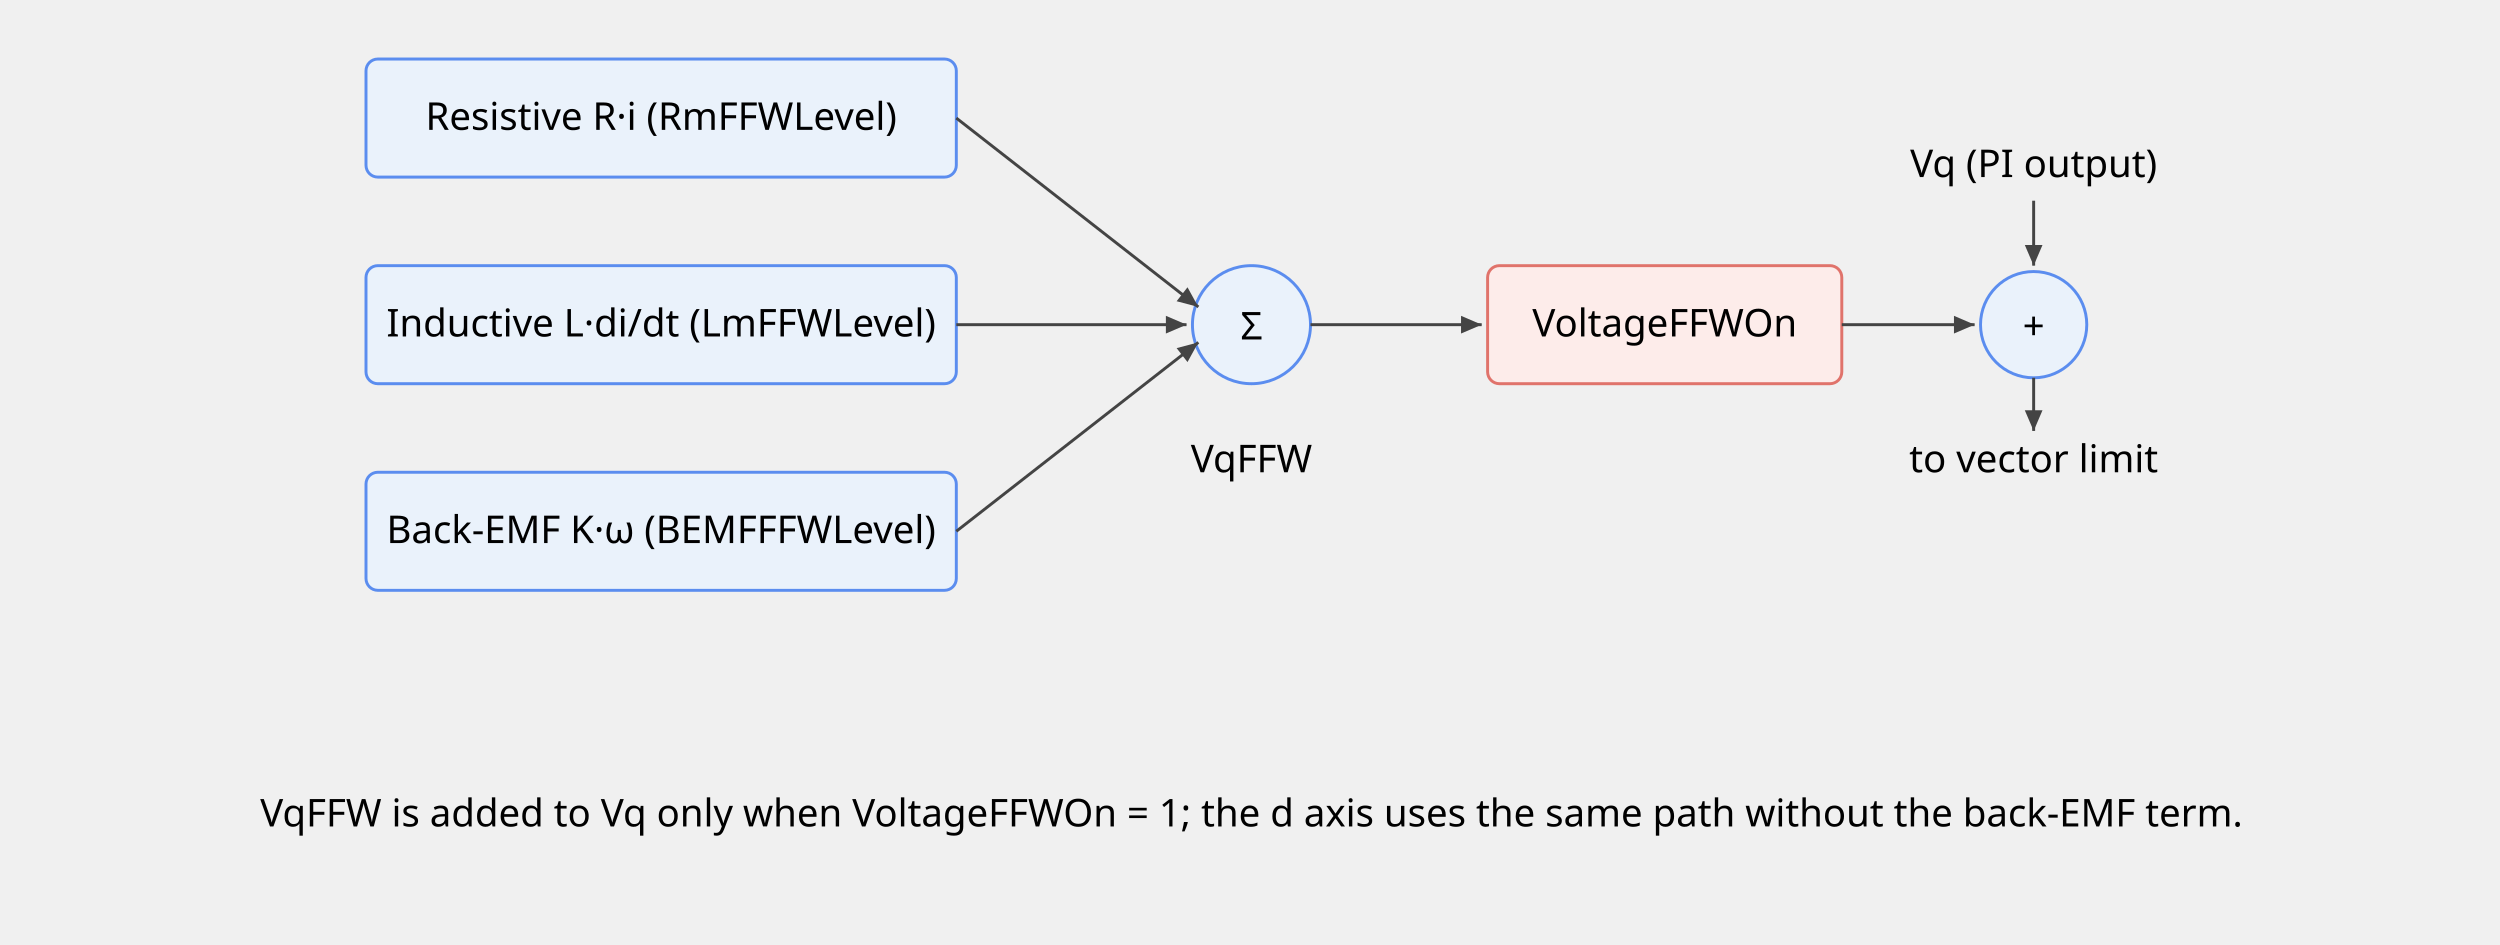
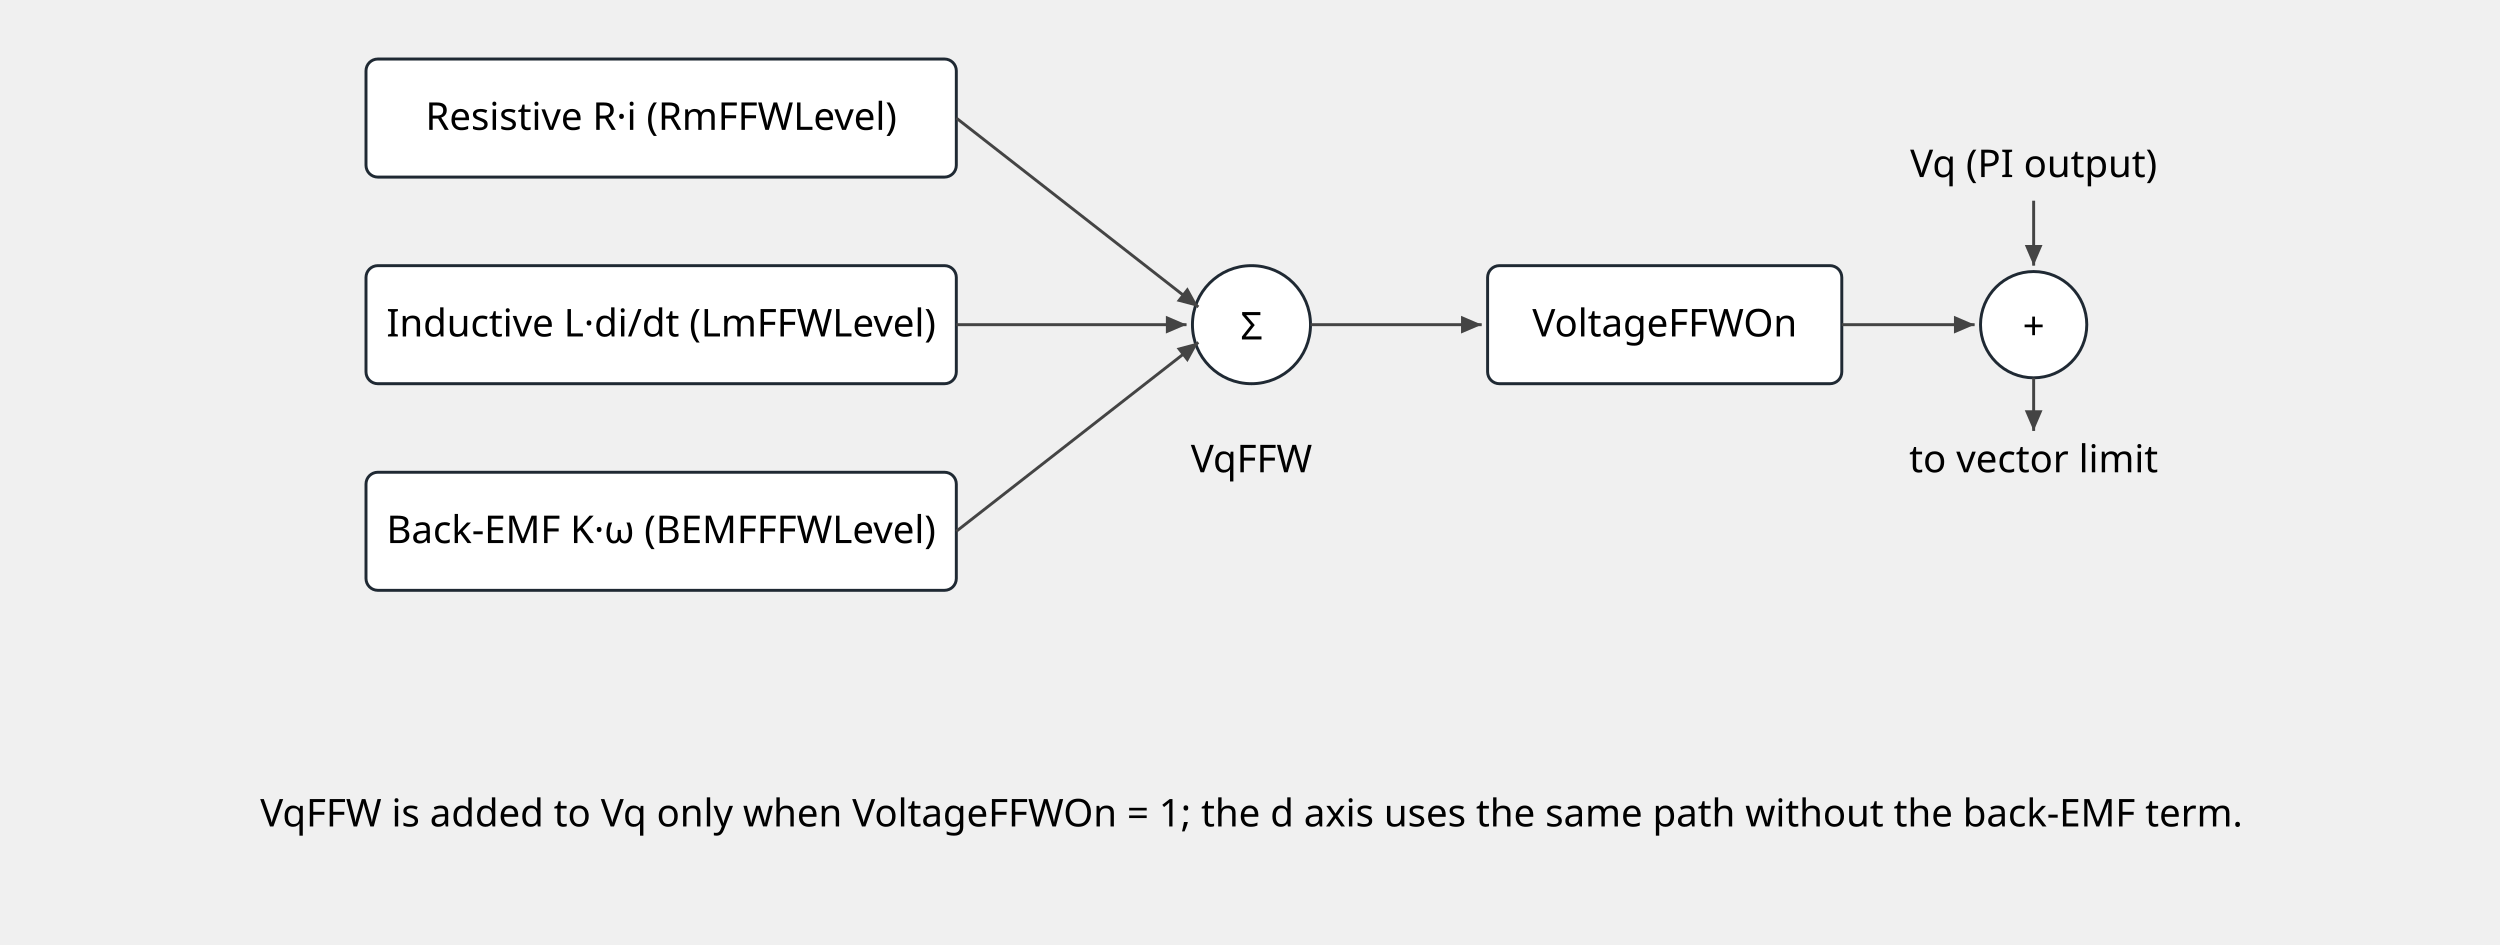
<svg xmlns="http://www.w3.org/2000/svg" width="847" height="320" viewBox="-104 0 847 320" font-family="sans-serif" font-size="13">
  <defs>
    <marker id="arrow" markerWidth="9" markerHeight="9" refX="7" refY="3" orient="auto" markerUnits="strokeWidth">
      <path d="M0,0 L7,3 L0,6 Z" fill="#444" />
    </marker>
  </defs>
-   <rect x="20" y="20" width="200" height="40" rx="4" fill="#eaf2fb" stroke="#5b8def" />
+   <rect x="20" y="20" width="200" height="40" rx="4" fill="#ffffff" stroke="#1f2933" />
  <text x="120" y="44" text-anchor="middle">Resistive  R·i  (RmFFWLevel)</text>
-   <rect x="20" y="90" width="200" height="40" rx="4" fill="#eaf2fb" stroke="#5b8def" />
+   <rect x="20" y="90" width="200" height="40" rx="4" fill="#ffffff" stroke="#1f2933" />
  <text x="120" y="114" text-anchor="middle">Inductive  L·di/dt  (LmFFWLevel)</text>
-   <rect x="20" y="160" width="200" height="40" rx="4" fill="#eaf2fb" stroke="#5b8def" />
+   <rect x="20" y="160" width="200" height="40" rx="4" fill="#ffffff" stroke="#1f2933" />
  <text x="120" y="184" text-anchor="middle">Back-EMF  K·ω  (BEMFFFWLevel)</text>
-   <circle cx="320" cy="110" r="20" fill="#eaf2fb" stroke="#5b8def" />
+   <circle cx="320" cy="110" r="20" fill="#ffffff" stroke="#1f2933" />
  <text x="320" y="115" text-anchor="middle">Σ</text>
  <text x="320" y="160" text-anchor="middle">VqFFW</text>
  <line x1="220" y1="40" x2="302" y2="104" stroke="#444" marker-end="url(#arrow)" />
  <line x1="220" y1="110" x2="298" y2="110" stroke="#444" marker-end="url(#arrow)" />
  <line x1="220" y1="180" x2="302" y2="116" stroke="#444" marker-end="url(#arrow)" />
-   <rect x="400" y="90" width="120" height="40" rx="4" fill="#fdecea" stroke="#e0736b" />
+   <rect x="400" y="90" width="120" height="40" rx="4" fill="#ffffff" stroke="#1f2933" />
  <text x="460" y="114" text-anchor="middle">VoltageFFWOn</text>
  <line x1="340" y1="110" x2="398" y2="110" stroke="#444" marker-end="url(#arrow)" />
-   <circle cx="585" cy="110" r="18" fill="#eaf2fb" stroke="#5b8def" />
+   <circle cx="585" cy="110" r="18" fill="#ffffff" stroke="#1f2933" />
  <text x="585" y="115" text-anchor="middle">+</text>
  <line x1="520" y1="110" x2="565" y2="110" stroke="#444" marker-end="url(#arrow)" />
  <text x="585" y="60" text-anchor="middle">Vq (PI output)</text>
  <line x1="585" y1="68" x2="585" y2="90" stroke="#444" marker-end="url(#arrow)" />
  <text x="585" y="160" text-anchor="middle">to vector limit</text>
  <line x1="585" y1="128" x2="585" y2="146" stroke="#444" marker-end="url(#arrow)" />
  <text x="320" y="280" text-anchor="middle">VqFFW is added to Vq only when VoltageFFWOn = 1; the d axis uses the same path without the back-EMF term.</text>
</svg>
